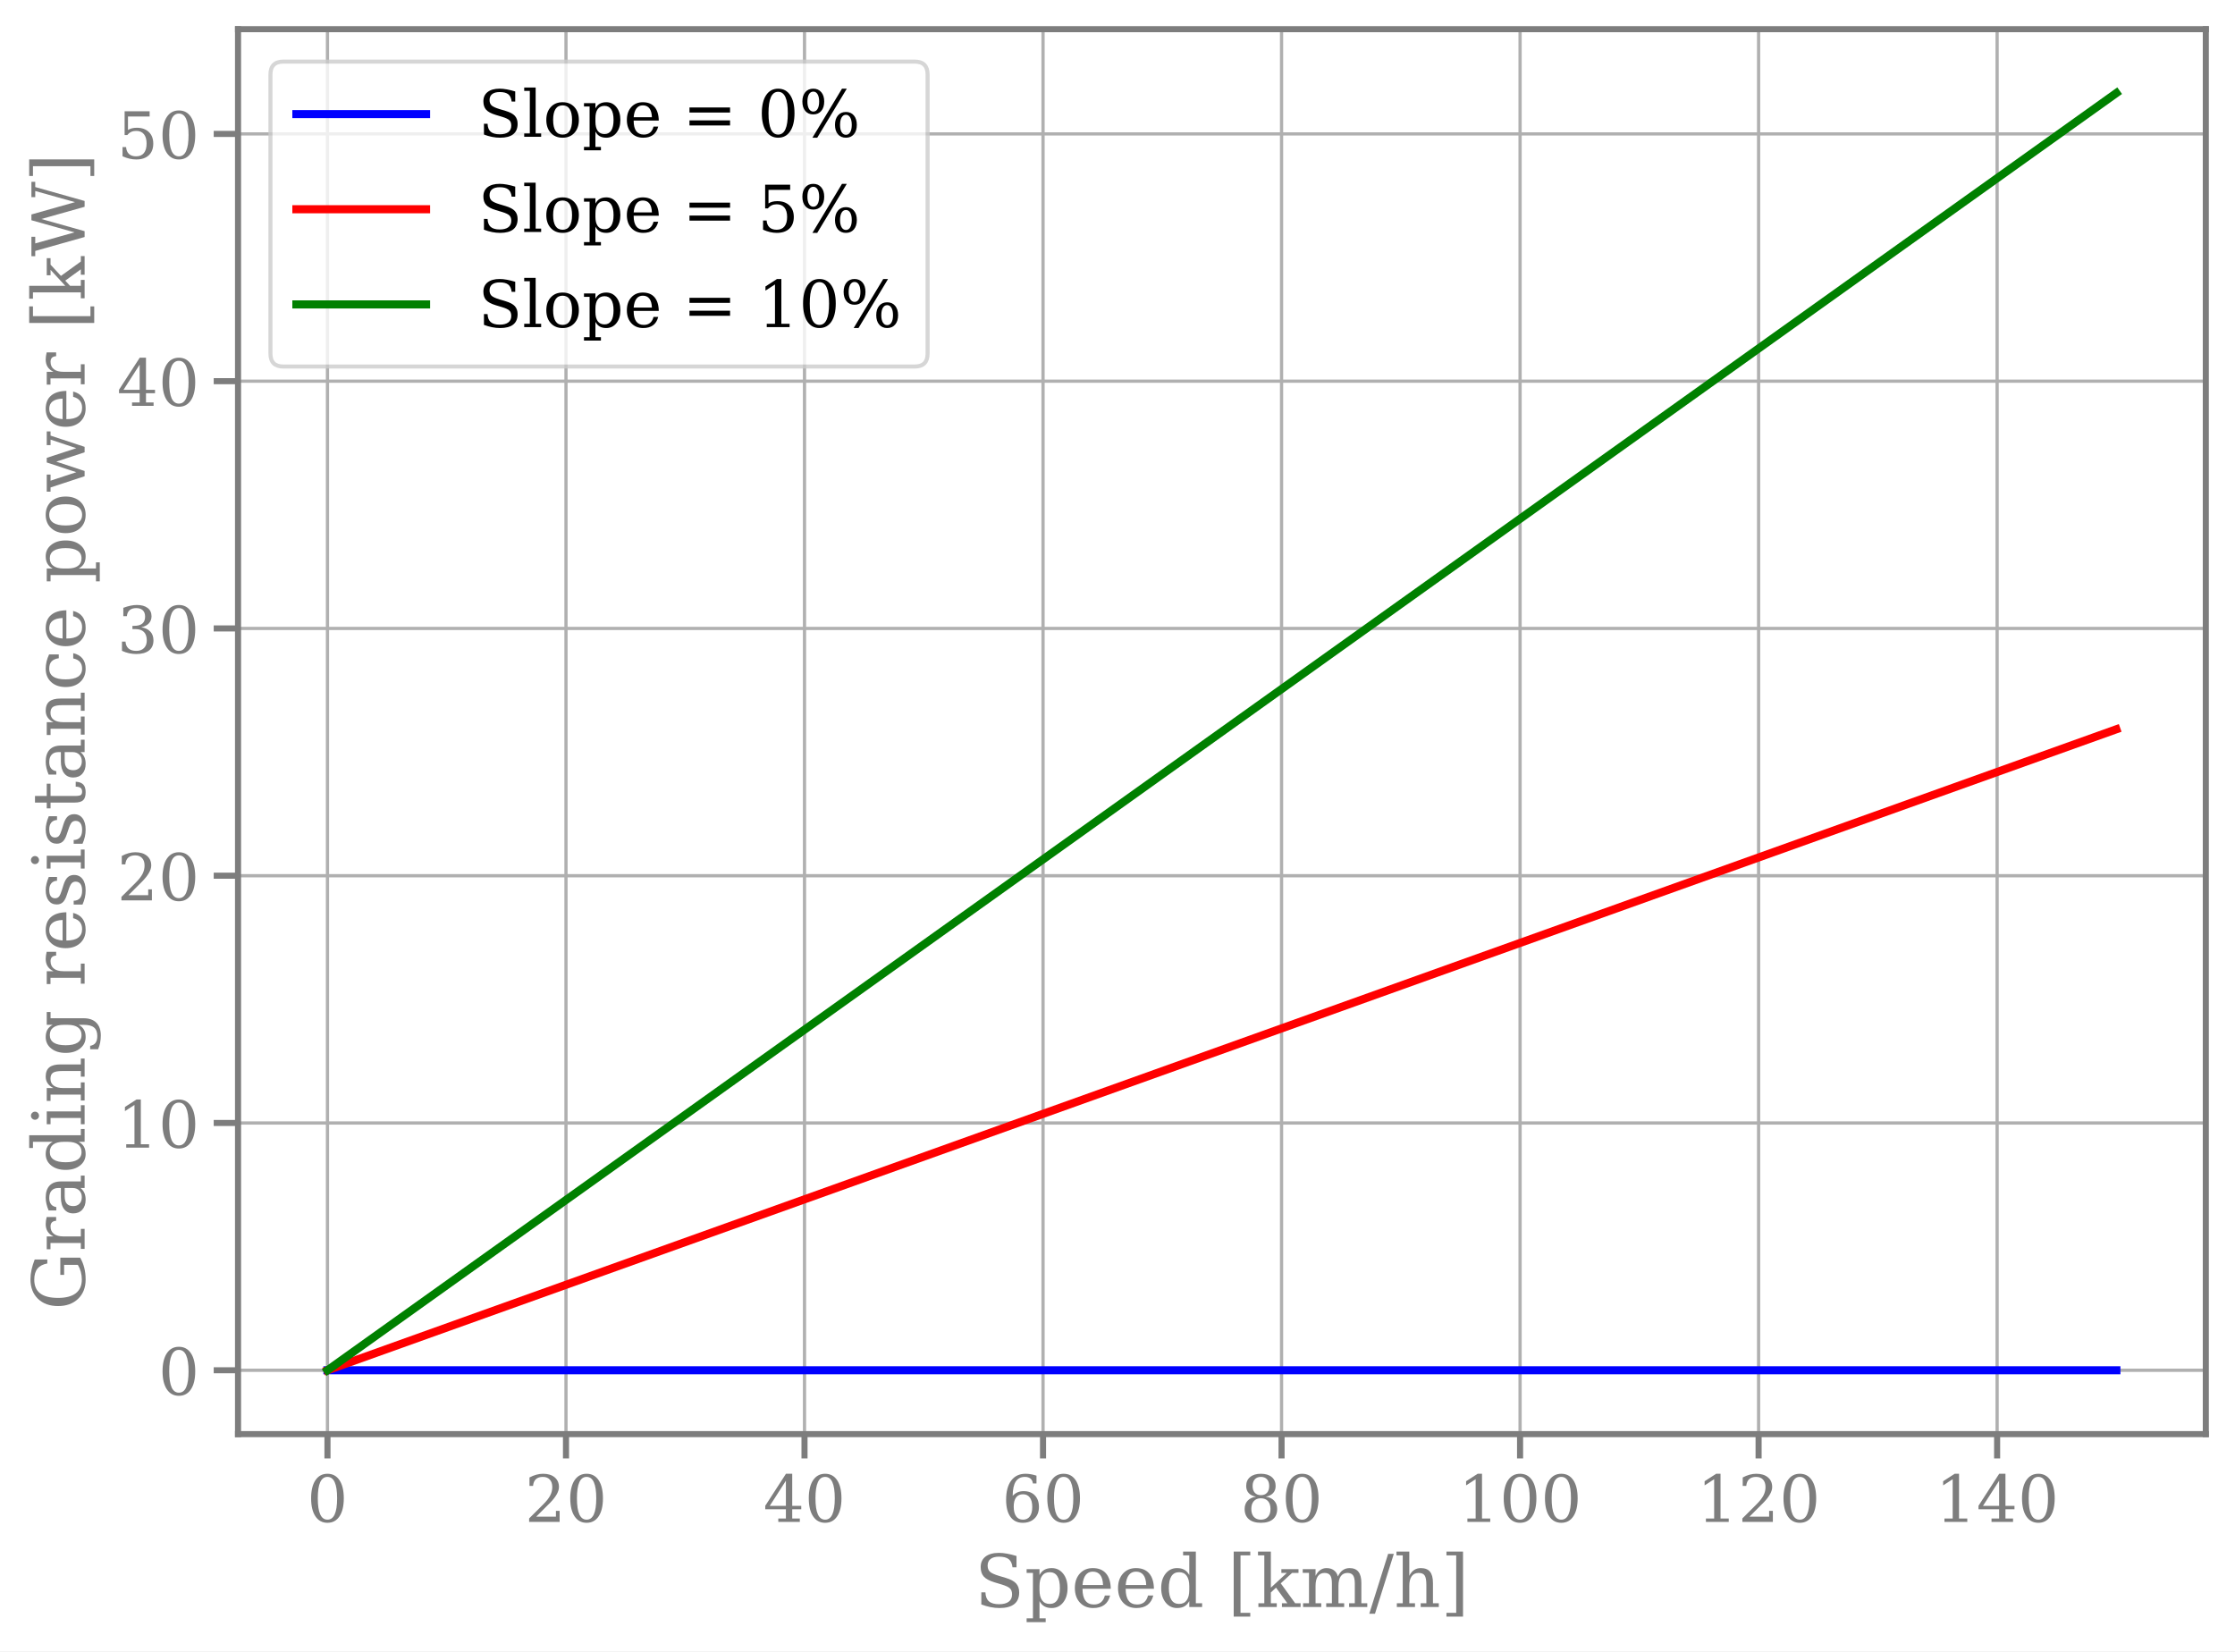
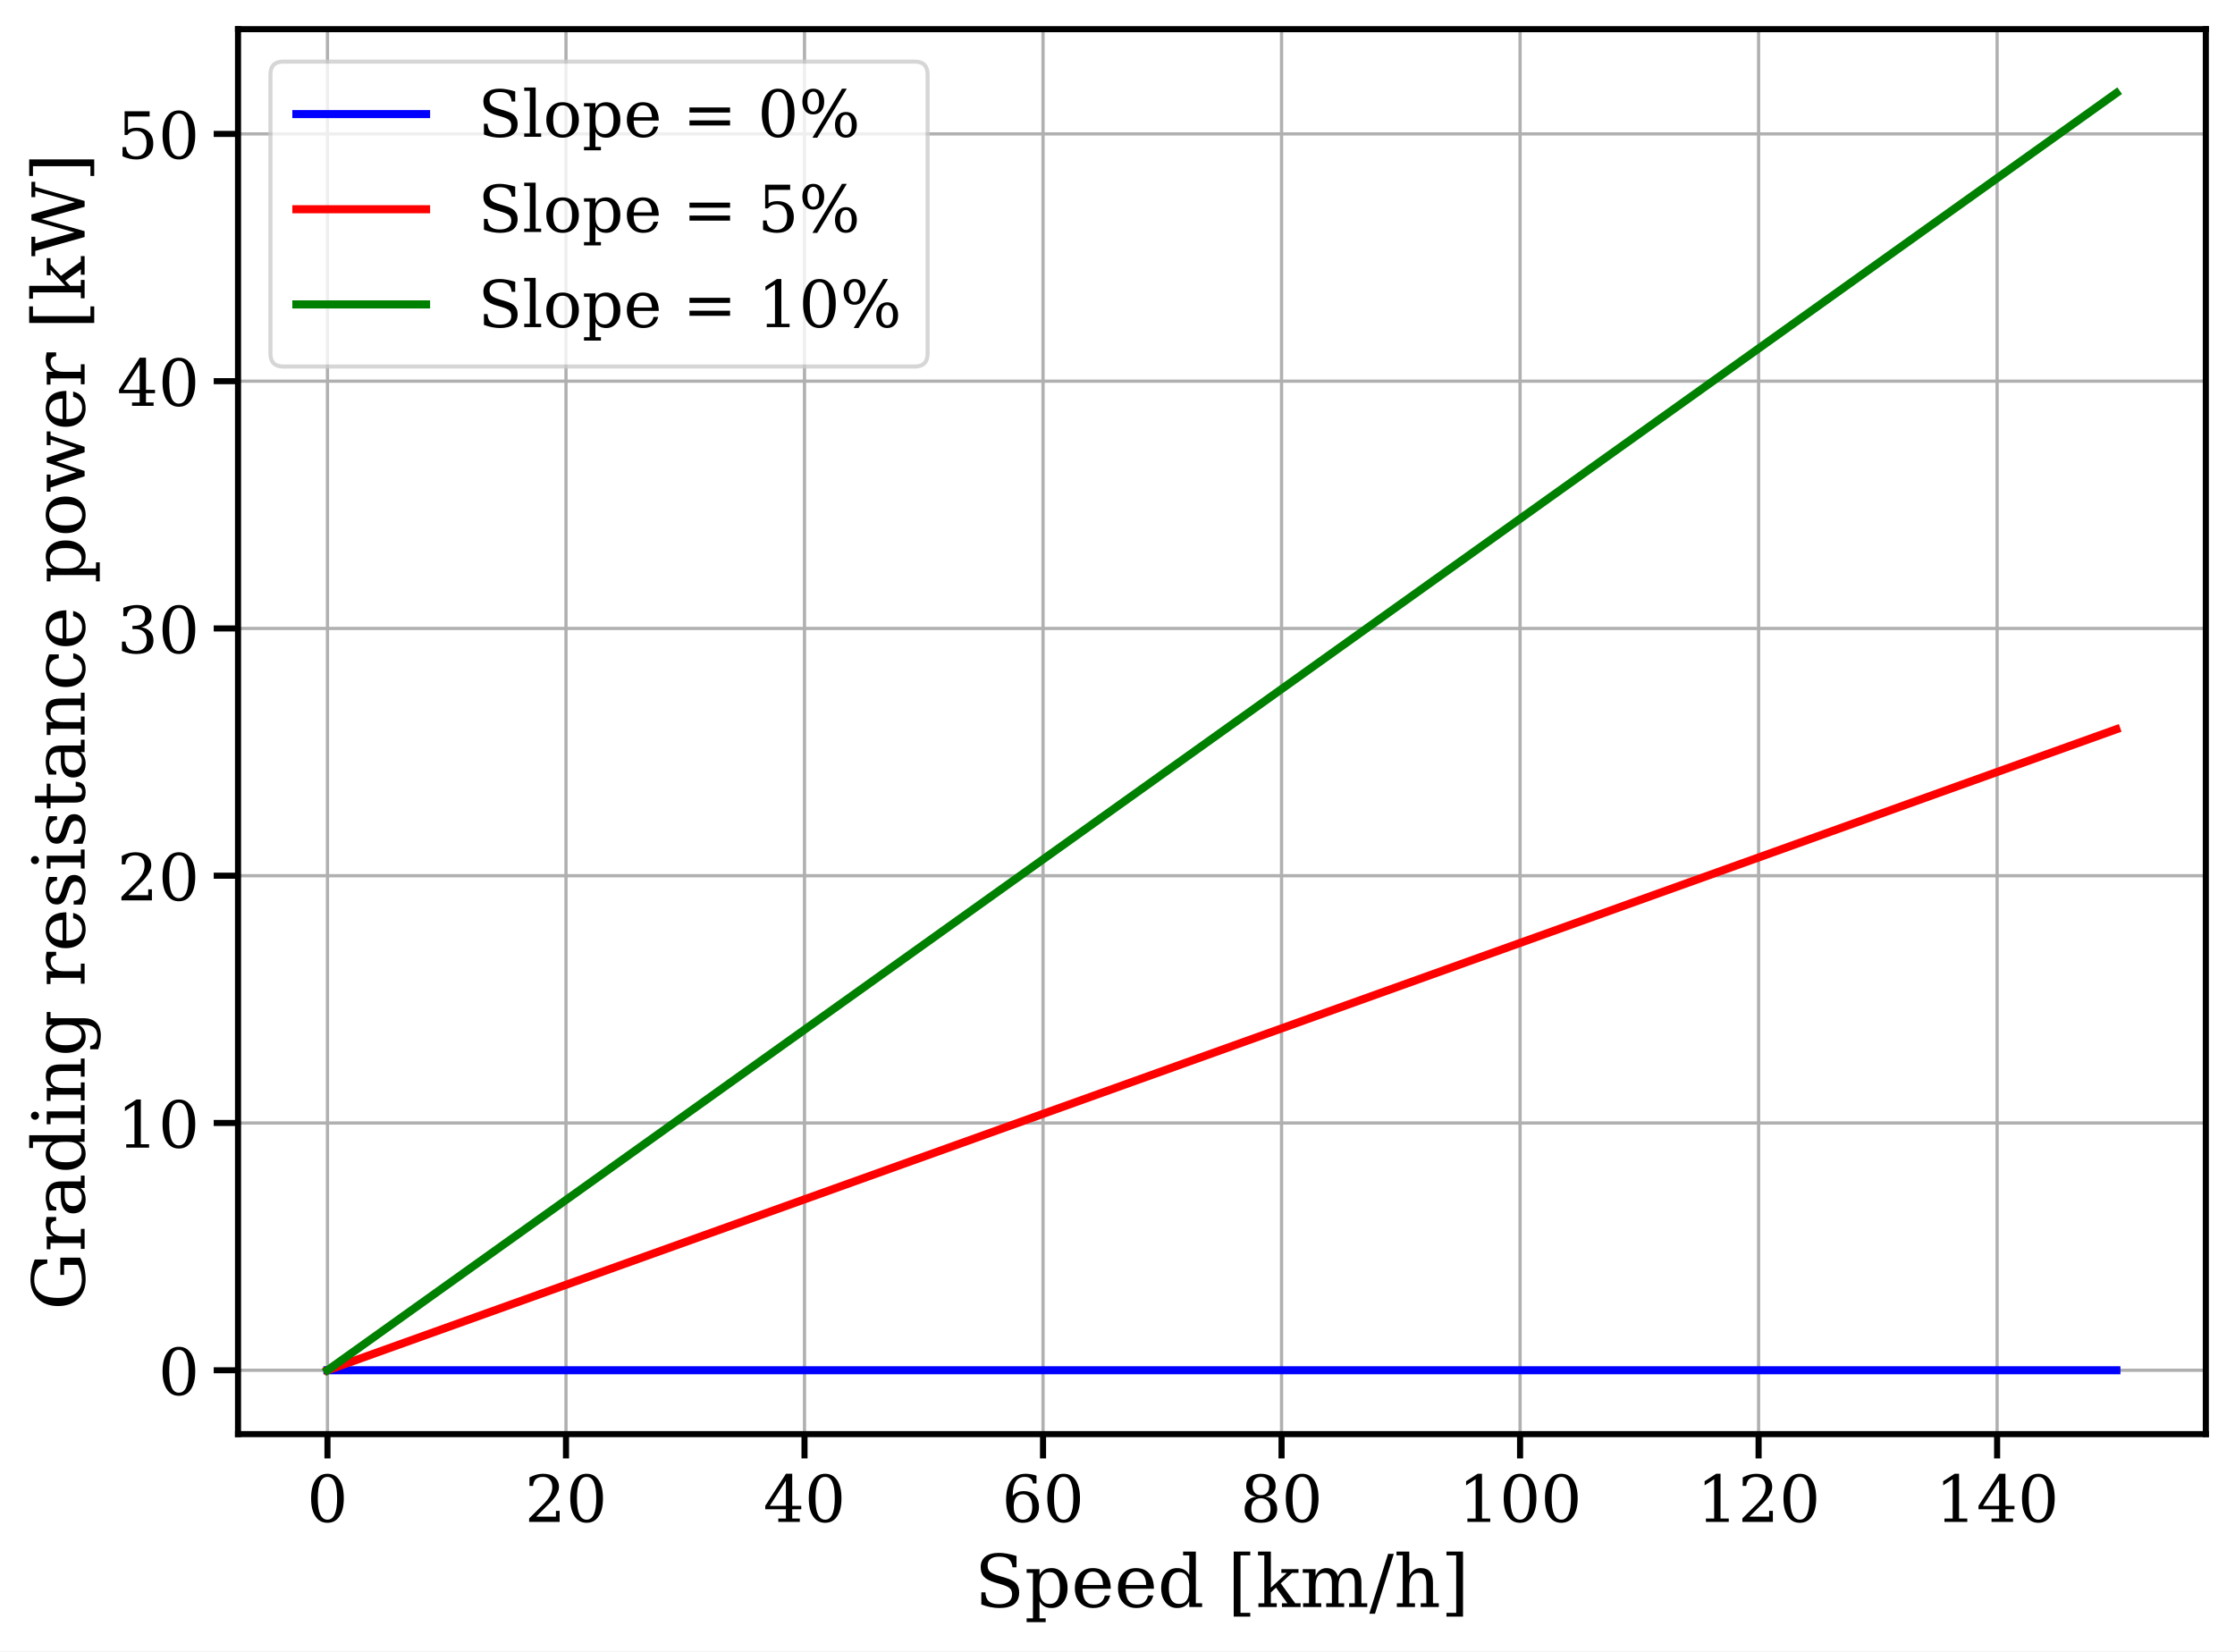
<svg xmlns="http://www.w3.org/2000/svg" xmlns:xlink="http://www.w3.org/1999/xlink" width="551.52pt" height="407.52pt" viewBox="0 0 551.52 407.52" version="1.1">
  <defs>
    <style type="text/css">*{stroke-linejoin: round; stroke-linecap: butt}</style>
  </defs>
  <g id="figure_1">
    <g id="patch_1">
      <path d="M 0 407.52  L 551.52 407.52  L 551.52 0  L 0 0  z " style="fill: #ffffff" />
    </g>
    <g id="axes_1">
      <g id="patch_2">
        <path d="M 58.737 353.914  L 544.32 353.914  L 544.32 7.2  L 58.737 7.2  z " style="fill: #ffffff" />
      </g>
      <g id="matplotlib.axis_1">
        <g id="xtick_1">
          <g id="line2d_1">
-             <path d="M 80.809 353.914  L 80.809 7.2  " clip-path="url(#p6a351b3f3b)" style="fill: none; stroke: #b0b0b0; stroke-width: 0.8; stroke-linecap: square" />
+             <path d="M 80.809 353.914  L 80.809 7.2  " clip-path="url(#p96ee8c1bce)" style="fill: none; stroke: #b0b0b0; stroke-width: 0.8; stroke-linecap: square" />
          </g>
          <g id="line2d_2">
            <defs>
-               <path id="ma892db494c" d="M 0 0  L 0 6  " style="stroke: #7d7d7d; stroke-width: 1.5" />
+               <path id="m300f8cc6ce" d="M 0 0  L 0 6  " style="stroke: #000000; stroke-width: 1.5" />
            </defs>
            <g>
-               <use xlink:href="#ma892db494c" x="80.809" y="353.914" style="fill: #7d7d7d; stroke: #7d7d7d; stroke-width: 1.5" />
+               <use xlink:href="#m300f8cc6ce" x="80.809" y="353.914" style="stroke: #000000; stroke-width: 1.5" />
            </g>
          </g>
          <g id="text_1">
-             <g style="fill: #7d7d7d" transform="translate(75.71854 375.5719)scale(0.16 -0.16)">
+             <g transform="translate(75.71854 375.5719)scale(0.16 -0.16)">
              <defs>
                <path id="DejaVuSerif-30" d="M 2034 219  Q 2513 219 2750 744  Q 2988 1269 2988 2328  Q 2988 3391 2750 3916  Q 2513 4441 2034 4441  Q 1556 4441 1318 3916  Q 1081 3391 1081 2328  Q 1081 1269 1318 744  Q 1556 219 2034 219  z M 2034 -91  Q 1275 -91 848 546  Q 422 1184 422 2328  Q 422 3475 848 4112  Q 1275 4750 2034 4750  Q 2797 4750 3222 4112  Q 3647 3475 3647 2328  Q 3647 1184 3222 546  Q 2797 -91 2034 -91  z " transform="scale(0.015625)" />
              </defs>
              <use xlink:href="#DejaVuSerif-30" />
            </g>
          </g>
        </g>
        <g id="xtick_2">
          <g id="line2d_3">
-             <path d="M 139.667 353.914  L 139.667 7.2  " clip-path="url(#p6a351b3f3b)" style="fill: none; stroke: #b0b0b0; stroke-width: 0.8; stroke-linecap: square" />
+             <path d="M 139.667 353.914  L 139.667 7.2  " clip-path="url(#p96ee8c1bce)" style="fill: none; stroke: #b0b0b0; stroke-width: 0.8; stroke-linecap: square" />
          </g>
          <g id="line2d_4">
            <g>
-               <use xlink:href="#ma892db494c" x="139.667" y="353.914" style="fill: #7d7d7d; stroke: #7d7d7d; stroke-width: 1.5" />
+               <use xlink:href="#m300f8cc6ce" x="139.667" y="353.914" style="stroke: #000000; stroke-width: 1.5" />
            </g>
          </g>
          <g id="text_2">
-             <g style="fill: #7d7d7d" transform="translate(129.4871 375.5719)scale(0.16 -0.16)">
+             <g transform="translate(129.4871 375.5719)scale(0.16 -0.16)">
              <defs>
                <path id="DejaVuSerif-32" d="M 819 3553  L 469 3553  L 469 4384  Q 803 4563 1142 4656  Q 1481 4750 1806 4750  Q 2534 4750 2956 4397  Q 3378 4044 3378 3438  Q 3378 2753 2422 1800  Q 2347 1728 2309 1691  L 1131 513  L 3078 513  L 3078 1088  L 3444 1088  L 3444 0  L 434 0  L 434 341  L 1850 1753  Q 2319 2222 2519 2614  Q 2719 3006 2719 3438  Q 2719 3909 2473 4175  Q 2228 4441 1797 4441  Q 1350 4441 1106 4219  Q 863 3997 819 3553  z " transform="scale(0.015625)" />
              </defs>
              <use xlink:href="#DejaVuSerif-32" />
              <use xlink:href="#DejaVuSerif-30" x="63.623" />
            </g>
          </g>
        </g>
        <g id="xtick_3">
          <g id="line2d_5">
-             <path d="M 198.526 353.914  L 198.526 7.2  " clip-path="url(#p6a351b3f3b)" style="fill: none; stroke: #b0b0b0; stroke-width: 0.8; stroke-linecap: square" />
+             <path d="M 198.526 353.914  L 198.526 7.2  " clip-path="url(#p96ee8c1bce)" style="fill: none; stroke: #b0b0b0; stroke-width: 0.8; stroke-linecap: square" />
          </g>
          <g id="line2d_6">
            <g>
-               <use xlink:href="#ma892db494c" x="198.526" y="353.914" style="fill: #7d7d7d; stroke: #7d7d7d; stroke-width: 1.5" />
+               <use xlink:href="#m300f8cc6ce" x="198.526" y="353.914" style="stroke: #000000; stroke-width: 1.5" />
            </g>
          </g>
          <g id="text_3">
-             <g style="fill: #7d7d7d" transform="translate(188.3457 375.5719)scale(0.16 -0.16)">
+             <g transform="translate(188.3457 375.5719)scale(0.16 -0.16)">
              <defs>
                <path id="DejaVuSerif-34" d="M 2234 1581  L 2234 4063  L 641 1581  L 2234 1581  z M 3609 0  L 1484 0  L 1484 331  L 2234 331  L 2234 1247  L 197 1247  L 197 1588  L 2241 4750  L 2859 4750  L 2859 1581  L 3750 1581  L 3750 1247  L 2859 1247  L 2859 331  L 3609 331  L 3609 0  z " transform="scale(0.015625)" />
              </defs>
              <use xlink:href="#DejaVuSerif-34" />
              <use xlink:href="#DejaVuSerif-30" x="63.623" />
            </g>
          </g>
        </g>
        <g id="xtick_4">
          <g id="line2d_7">
-             <path d="M 257.384 353.914  L 257.384 7.2  " clip-path="url(#p6a351b3f3b)" style="fill: none; stroke: #b0b0b0; stroke-width: 0.8; stroke-linecap: square" />
+             <path d="M 257.384 353.914  L 257.384 7.2  " clip-path="url(#p96ee8c1bce)" style="fill: none; stroke: #b0b0b0; stroke-width: 0.8; stroke-linecap: square" />
          </g>
          <g id="line2d_8">
            <g>
-               <use xlink:href="#ma892db494c" x="257.384" y="353.914" style="fill: #7d7d7d; stroke: #7d7d7d; stroke-width: 1.5" />
+               <use xlink:href="#m300f8cc6ce" x="257.384" y="353.914" style="stroke: #000000; stroke-width: 1.5" />
            </g>
          </g>
          <g id="text_4">
-             <g style="fill: #7d7d7d" transform="translate(247.2043 375.5719)scale(0.16 -0.16)">
+             <g transform="translate(247.2043 375.5719)scale(0.16 -0.16)">
              <defs>
                <path id="DejaVuSerif-36" d="M 2094 219  Q 2534 219 2771 542  Q 3009 866 3009 1472  Q 3009 2078 2771 2401  Q 2534 2725 2094 2725  Q 1647 2725 1412 2412  Q 1178 2100 1178 1509  Q 1178 888 1415 553  Q 1653 219 2094 219  z M 1075 2569  Q 1288 2803 1556 2918  Q 1825 3034 2163 3034  Q 2859 3034 3264 2615  Q 3669 2197 3669 1472  Q 3669 763 3233 336  Q 2797 -91 2069 -91  Q 1278 -91 853 498  Q 428 1088 428 2181  Q 428 3406 931 4078  Q 1434 4750 2350 4750  Q 2597 4750 2869 4703  Q 3141 4656 3425 4563  L 3425 3794  L 3072 3794  Q 3034 4109 2831 4275  Q 2628 4441 2284 4441  Q 1678 4441 1381 3981  Q 1084 3522 1075 2569  z " transform="scale(0.015625)" />
              </defs>
              <use xlink:href="#DejaVuSerif-36" />
              <use xlink:href="#DejaVuSerif-30" x="63.623" />
            </g>
          </g>
        </g>
        <g id="xtick_5">
          <g id="line2d_9">
-             <path d="M 316.243 353.914  L 316.243 7.2  " clip-path="url(#p6a351b3f3b)" style="fill: none; stroke: #b0b0b0; stroke-width: 0.8; stroke-linecap: square" />
+             <path d="M 316.243 353.914  L 316.243 7.2  " clip-path="url(#p96ee8c1bce)" style="fill: none; stroke: #b0b0b0; stroke-width: 0.8; stroke-linecap: square" />
          </g>
          <g id="line2d_10">
            <g>
-               <use xlink:href="#ma892db494c" x="316.243" y="353.914" style="fill: #7d7d7d; stroke: #7d7d7d; stroke-width: 1.5" />
+               <use xlink:href="#m300f8cc6ce" x="316.243" y="353.914" style="stroke: #000000; stroke-width: 1.5" />
            </g>
          </g>
          <g id="text_5">
-             <g style="fill: #7d7d7d" transform="translate(306.0629 375.5719)scale(0.16 -0.16)">
+             <g transform="translate(306.0629 375.5719)scale(0.16 -0.16)">
              <defs>
                <path id="DejaVuSerif-38" d="M 2981 1275  Q 2981 1775 2732 2051  Q 2484 2328 2034 2328  Q 1584 2328 1336 2051  Q 1088 1775 1088 1275  Q 1088 772 1336 495  Q 1584 219 2034 219  Q 2484 219 2732 495  Q 2981 772 2981 1275  z M 2853 3541  Q 2853 3966 2637 4203  Q 2422 4441 2034 4441  Q 1650 4441 1433 4203  Q 1216 3966 1216 3541  Q 1216 3113 1433 2875  Q 1650 2638 2034 2638  Q 2422 2638 2637 2875  Q 2853 3113 2853 3541  z M 2516 2484  Q 3047 2413 3344 2092  Q 3641 1772 3641 1275  Q 3641 619 3225 264  Q 2809 -91 2034 -91  Q 1263 -91 845 264  Q 428 619 428 1275  Q 428 1772 725 2092  Q 1022 2413 1556 2484  Q 1084 2569 832 2842  Q 581 3116 581 3541  Q 581 4103 968 4426  Q 1356 4750 2034 4750  Q 2713 4750 3100 4426  Q 3488 4103 3488 3541  Q 3488 3116 3236 2842  Q 2984 2569 2516 2484  z " transform="scale(0.015625)" />
              </defs>
              <use xlink:href="#DejaVuSerif-38" />
              <use xlink:href="#DejaVuSerif-30" x="63.623" />
            </g>
          </g>
        </g>
        <g id="xtick_6">
          <g id="line2d_11">
-             <path d="M 375.102 353.914  L 375.102 7.2  " clip-path="url(#p6a351b3f3b)" style="fill: none; stroke: #b0b0b0; stroke-width: 0.8; stroke-linecap: square" />
+             <path d="M 375.102 353.914  L 375.102 7.2  " clip-path="url(#p96ee8c1bce)" style="fill: none; stroke: #b0b0b0; stroke-width: 0.8; stroke-linecap: square" />
          </g>
          <g id="line2d_12">
            <g>
-               <use xlink:href="#ma892db494c" x="375.102" y="353.914" style="fill: #7d7d7d; stroke: #7d7d7d; stroke-width: 1.5" />
+               <use xlink:href="#m300f8cc6ce" x="375.102" y="353.914" style="stroke: #000000; stroke-width: 1.5" />
            </g>
          </g>
          <g id="text_6">
-             <g style="fill: #7d7d7d" transform="translate(359.8315 375.5719)scale(0.16 -0.16)">
+             <g transform="translate(359.8315 375.5719)scale(0.16 -0.16)">
              <defs>
                <path id="DejaVuSerif-31" d="M 909 0  L 909 331  L 1722 331  L 1722 4213  L 781 3603  L 781 4013  L 1919 4750  L 2350 4750  L 2350 331  L 3163 331  L 3163 0  L 909 0  z " transform="scale(0.015625)" />
              </defs>
              <use xlink:href="#DejaVuSerif-31" />
              <use xlink:href="#DejaVuSerif-30" x="63.623" />
              <use xlink:href="#DejaVuSerif-30" x="127.246" />
            </g>
          </g>
        </g>
        <g id="xtick_7">
          <g id="line2d_13">
-             <path d="M 433.96 353.914  L 433.96 7.2  " clip-path="url(#p6a351b3f3b)" style="fill: none; stroke: #b0b0b0; stroke-width: 0.8; stroke-linecap: square" />
+             <path d="M 433.96 353.914  L 433.96 7.2  " clip-path="url(#p96ee8c1bce)" style="fill: none; stroke: #b0b0b0; stroke-width: 0.8; stroke-linecap: square" />
          </g>
          <g id="line2d_14">
            <g>
-               <use xlink:href="#ma892db494c" x="433.96" y="353.914" style="fill: #7d7d7d; stroke: #7d7d7d; stroke-width: 1.5" />
+               <use xlink:href="#m300f8cc6ce" x="433.96" y="353.914" style="stroke: #000000; stroke-width: 1.5" />
            </g>
          </g>
          <g id="text_7">
-             <g style="fill: #7d7d7d" transform="translate(418.6901 375.5719)scale(0.16 -0.16)">
+             <g transform="translate(418.6901 375.5719)scale(0.16 -0.16)">
              <use xlink:href="#DejaVuSerif-31" />
              <use xlink:href="#DejaVuSerif-32" x="63.623" />
              <use xlink:href="#DejaVuSerif-30" x="127.246" />
            </g>
          </g>
        </g>
        <g id="xtick_8">
          <g id="line2d_15">
-             <path d="M 492.819 353.914  L 492.819 7.2  " clip-path="url(#p6a351b3f3b)" style="fill: none; stroke: #b0b0b0; stroke-width: 0.8; stroke-linecap: square" />
+             <path d="M 492.819 353.914  L 492.819 7.2  " clip-path="url(#p96ee8c1bce)" style="fill: none; stroke: #b0b0b0; stroke-width: 0.8; stroke-linecap: square" />
          </g>
          <g id="line2d_16">
            <g>
-               <use xlink:href="#ma892db494c" x="492.819" y="353.914" style="fill: #7d7d7d; stroke: #7d7d7d; stroke-width: 1.5" />
+               <use xlink:href="#m300f8cc6ce" x="492.819" y="353.914" style="stroke: #000000; stroke-width: 1.5" />
            </g>
          </g>
          <g id="text_8">
-             <g style="fill: #7d7d7d" transform="translate(477.5487 375.5719)scale(0.16 -0.16)">
+             <g transform="translate(477.5487 375.5719)scale(0.16 -0.16)">
              <use xlink:href="#DejaVuSerif-31" />
              <use xlink:href="#DejaVuSerif-34" x="63.623" />
              <use xlink:href="#DejaVuSerif-30" x="127.246" />
            </g>
          </g>
        </g>
        <g id="text_9">
-           <g style="fill: #7d7d7d" transform="translate(240.4872 396.5766)scale(0.18 -0.18)">
+           <g transform="translate(240.4872 396.5766)scale(0.18 -0.18)">
            <defs>
              <path id="DejaVuSerif-53" d="M 594 225  L 594 1288  L 953 1284  Q 969 753 1261 498  Q 1553 244 2150 244  Q 2706 244 2998 464  Q 3291 684 3291 1106  Q 3291 1444 3114 1625  Q 2938 1806 2369 1978  L 1753 2163  Q 1084 2366 811 2669  Q 538 2972 538 3500  Q 538 4094 959 4422  Q 1381 4750 2144 4750  Q 2469 4750 2856 4679  Q 3244 4609 3681 4475  L 3681 3481  L 3328 3481  Q 3275 3975 2998 4195  Q 2722 4416 2156 4416  Q 1663 4416 1405 4214  Q 1147 4013 1147 3628  Q 1147 3294 1340 3103  Q 1534 2913 2163 2725  L 2741 2553  Q 3375 2363 3645 2067  Q 3916 1772 3916 1275  Q 3916 597 3481 253  Q 3047 -91 2188 -91  Q 1803 -91 1404 -12  Q 1006 66 594 225  z " transform="scale(0.015625)" />
              <path id="DejaVuSerif-70" d="M 1313 1825  L 1313 1497  Q 1313 897 1542 583  Q 1772 269 2209 269  Q 2650 269 2876 622  Q 3103 975 3103 1663  Q 3103 2353 2876 2703  Q 2650 3053 2209 3053  Q 1772 3053 1542 2737  Q 1313 2422 1313 1825  z M 738 2988  L 184 2988  L 184 3322  L 1313 3322  L 1313 2803  Q 1481 3116 1742 3264  Q 2003 3413 2388 3413  Q 3000 3413 3387 2928  Q 3775 2444 3775 1663  Q 3775 881 3387 395  Q 3000 -91 2388 -91  Q 2003 -91 1742 57  Q 1481 206 1313 519  L 1313 -997  L 1856 -997  L 1856 -1331  L 184 -1331  L 184 -997  L 738 -997  L 738 2988  z " transform="scale(0.015625)" />
              <path id="DejaVuSerif-65" d="M 3469 1600  L 991 1600  L 991 1575  Q 991 903 1244 561  Q 1497 219 1991 219  Q 2369 219 2611 417  Q 2853 616 2950 1006  L 3413 1006  Q 3275 459 2904 184  Q 2534 -91 1931 -91  Q 1203 -91 761 389  Q 319 869 319 1663  Q 319 2450 753 2931  Q 1188 3413 1894 3413  Q 2647 3413 3050 2948  Q 3453 2484 3469 1600  z M 2791 1931  Q 2772 2513 2545 2808  Q 2319 3103 1894 3103  Q 1497 3103 1269 2806  Q 1041 2509 991 1931  L 2791 1931  z " transform="scale(0.015625)" />
              <path id="DejaVuSerif-64" d="M 3359 331  L 3909 331  L 3909 0  L 2784 0  L 2784 519  Q 2616 206 2355 57  Q 2094 -91 1709 -91  Q 1097 -91 708 395  Q 319 881 319 1663  Q 319 2444 706 2928  Q 1094 3413 1709 3413  Q 2094 3413 2355 3264  Q 2616 3116 2784 2803  L 2784 4531  L 2241 4531  L 2241 4863  L 3359 4863  L 3359 331  z M 2784 1497  L 2784 1825  Q 2784 2422 2554 2737  Q 2325 3053 1888 3053  Q 1444 3053 1217 2703  Q 991 2353 991 1663  Q 991 975 1217 622  Q 1444 269 1888 269  Q 2325 269 2554 583  Q 2784 897 2784 1497  z " transform="scale(0.015625)" />
              <path id="DejaVuSerif-20" transform="scale(0.015625)" />
              <path id="DejaVuSerif-5b" d="M 550 4863  L 2003 4863  L 2003 4531  L 1147 4531  L 1147 -513  L 2003 -513  L 2003 -844  L 550 -844  L 550 4863  z " transform="scale(0.015625)" />
              <path id="DejaVuSerif-6b" d="M 1831 0  L 219 0  L 219 331  L 738 331  L 738 4531  L 184 4531  L 184 4863  L 1313 4863  L 1313 1697  L 2713 2988  L 2234 2988  L 2234 3322  L 3738 3322  L 3738 2988  L 3169 2988  L 2181 2075  L 3444 331  L 3922 331  L 3922 0  L 2284 0  L 2284 331  L 2759 331  L 1766 1697  L 1313 1275  L 1313 331  L 1831 331  L 1831 0  z " transform="scale(0.015625)" />
              <path id="DejaVuSerif-6d" d="M 3316 2675  Q 3481 3041 3739 3227  Q 3997 3413 4341 3413  Q 4863 3413 5119 3089  Q 5375 2766 5375 2113  L 5375 331  L 5894 331  L 5894 0  L 4300 0  L 4300 331  L 4800 331  L 4800 2047  Q 4800 2556 4650 2772  Q 4500 2988 4153 2988  Q 3769 2988 3567 2697  Q 3366 2406 3366 1850  L 3366 331  L 3866 331  L 3866 0  L 2291 0  L 2291 331  L 2791 331  L 2791 2069  Q 2791 2566 2641 2777  Q 2491 2988 2144 2988  Q 1759 2988 1557 2697  Q 1356 2406 1356 1850  L 1356 331  L 1856 331  L 1856 0  L 263 0  L 263 331  L 781 331  L 781 2994  L 231 2994  L 231 3322  L 1356 3322  L 1356 2731  Q 1516 3063 1762 3238  Q 2009 3413 2322 3413  Q 2709 3413 2968 3220  Q 3228 3028 3316 2675  z " transform="scale(0.015625)" />
              <path id="DejaVuSerif-2f" d="M 1656 4666  L 2156 4666  L 500 -594  L 0 -594  L 1656 4666  z " transform="scale(0.015625)" />
              <path id="DejaVuSerif-68" d="M 263 0  L 263 331  L 781 331  L 781 4531  L 231 4531  L 231 4863  L 1356 4863  L 1356 2731  Q 1516 3069 1770 3241  Q 2025 3413 2363 3413  Q 2913 3413 3172 3097  Q 3431 2781 3431 2113  L 3431 331  L 3944 331  L 3944 0  L 2356 0  L 2356 331  L 2853 331  L 2853 1931  Q 2853 2541 2704 2764  Q 2556 2988 2175 2988  Q 1775 2988 1565 2697  Q 1356 2406 1356 1850  L 1356 331  L 1856 331  L 1856 0  L 263 0  z " transform="scale(0.015625)" />
              <path id="DejaVuSerif-5d" d="M 1947 4863  L 1947 -844  L 494 -844  L 494 -513  L 1350 -513  L 1350 4531  L 494 4531  L 494 4863  L 1947 4863  z " transform="scale(0.015625)" />
            </defs>
            <use xlink:href="#DejaVuSerif-53" />
            <use xlink:href="#DejaVuSerif-70" x="68.506" />
            <use xlink:href="#DejaVuSerif-65" x="132.52" />
            <use xlink:href="#DejaVuSerif-65" x="191.699" />
            <use xlink:href="#DejaVuSerif-64" x="250.879" />
            <use xlink:href="#DejaVuSerif-20" x="314.893" />
            <use xlink:href="#DejaVuSerif-5b" x="346.68" />
            <use xlink:href="#DejaVuSerif-6b" x="385.693" />
            <use xlink:href="#DejaVuSerif-6d" x="446.289" />
            <use xlink:href="#DejaVuSerif-2f" x="541.113" />
            <use xlink:href="#DejaVuSerif-68" x="574.805" />
            <use xlink:href="#DejaVuSerif-5d" x="639.209" />
          </g>
        </g>
      </g>
      <g id="matplotlib.axis_2">
        <g id="ytick_1">
          <g id="line2d_17">
-             <path d="M 58.737 338.155  L 544.32 338.155  " clip-path="url(#p6a351b3f3b)" style="fill: none; stroke: #b0b0b0; stroke-width: 0.8; stroke-linecap: square" />
+             <path d="M 58.737 338.155  L 544.32 338.155  " clip-path="url(#p96ee8c1bce)" style="fill: none; stroke: #b0b0b0; stroke-width: 0.8; stroke-linecap: square" />
          </g>
          <g id="line2d_18">
            <defs>
-               <path id="mc0232cf31b" d="M 0 0  L -6 0  " style="stroke: #7d7d7d; stroke-width: 1.5" />
+               <path id="me3ea53f5b2" d="M 0 0  L -6 0  " style="stroke: #000000; stroke-width: 1.5" />
            </defs>
            <g>
-               <use xlink:href="#mc0232cf31b" x="58.737" y="338.155" style="fill: #7d7d7d; stroke: #7d7d7d; stroke-width: 1.5" />
+               <use xlink:href="#me3ea53f5b2" x="58.737" y="338.155" style="stroke: #000000; stroke-width: 1.5" />
            </g>
          </g>
          <g id="text_10">
-             <g style="fill: #7d7d7d" transform="translate(39.05656 344.2334)scale(0.16 -0.16)">
+             <g transform="translate(39.05656 344.2334)scale(0.16 -0.16)">
              <use xlink:href="#DejaVuSerif-30" />
            </g>
          </g>
        </g>
        <g id="ytick_2">
          <g id="line2d_19">
-             <path d="M 58.737 277.134  L 544.32 277.134  " clip-path="url(#p6a351b3f3b)" style="fill: none; stroke: #b0b0b0; stroke-width: 0.8; stroke-linecap: square" />
+             <path d="M 58.737 277.134  L 544.32 277.134  " clip-path="url(#p96ee8c1bce)" style="fill: none; stroke: #b0b0b0; stroke-width: 0.8; stroke-linecap: square" />
          </g>
          <g id="line2d_20">
            <g>
-               <use xlink:href="#mc0232cf31b" x="58.737" y="277.134" style="fill: #7d7d7d; stroke: #7d7d7d; stroke-width: 1.5" />
+               <use xlink:href="#me3ea53f5b2" x="58.737" y="277.134" style="stroke: #000000; stroke-width: 1.5" />
            </g>
          </g>
          <g id="text_11">
-             <g style="fill: #7d7d7d" transform="translate(28.87656 283.2125)scale(0.16 -0.16)">
+             <g transform="translate(28.87656 283.2125)scale(0.16 -0.16)">
              <use xlink:href="#DejaVuSerif-31" />
              <use xlink:href="#DejaVuSerif-30" x="63.623" />
            </g>
          </g>
        </g>
        <g id="ytick_3">
          <g id="line2d_21">
-             <path d="M 58.737 216.113  L 544.32 216.113  " clip-path="url(#p6a351b3f3b)" style="fill: none; stroke: #b0b0b0; stroke-width: 0.8; stroke-linecap: square" />
+             <path d="M 58.737 216.113  L 544.32 216.113  " clip-path="url(#p96ee8c1bce)" style="fill: none; stroke: #b0b0b0; stroke-width: 0.8; stroke-linecap: square" />
          </g>
          <g id="line2d_22">
            <g>
-               <use xlink:href="#mc0232cf31b" x="58.737" y="216.113" style="fill: #7d7d7d; stroke: #7d7d7d; stroke-width: 1.5" />
+               <use xlink:href="#me3ea53f5b2" x="58.737" y="216.113" style="stroke: #000000; stroke-width: 1.5" />
            </g>
          </g>
          <g id="text_12">
-             <g style="fill: #7d7d7d" transform="translate(28.87656 222.1917)scale(0.16 -0.16)">
+             <g transform="translate(28.87656 222.1917)scale(0.16 -0.16)">
              <use xlink:href="#DejaVuSerif-32" />
              <use xlink:href="#DejaVuSerif-30" x="63.623" />
            </g>
          </g>
        </g>
        <g id="ytick_4">
          <g id="line2d_23">
-             <path d="M 58.737 155.092  L 544.32 155.092  " clip-path="url(#p6a351b3f3b)" style="fill: none; stroke: #b0b0b0; stroke-width: 0.8; stroke-linecap: square" />
+             <path d="M 58.737 155.092  L 544.32 155.092  " clip-path="url(#p96ee8c1bce)" style="fill: none; stroke: #b0b0b0; stroke-width: 0.8; stroke-linecap: square" />
          </g>
          <g id="line2d_24">
            <g>
-               <use xlink:href="#mc0232cf31b" x="58.737" y="155.092" style="fill: #7d7d7d; stroke: #7d7d7d; stroke-width: 1.5" />
+               <use xlink:href="#me3ea53f5b2" x="58.737" y="155.092" style="stroke: #000000; stroke-width: 1.5" />
            </g>
          </g>
          <g id="text_13">
-             <g style="fill: #7d7d7d" transform="translate(28.87656 161.1708)scale(0.16 -0.16)">
+             <g transform="translate(28.87656 161.1708)scale(0.16 -0.16)">
              <defs>
                <path id="DejaVuSerif-33" d="M 622 4469  Q 988 4606 1323 4678  Q 1659 4750 1953 4750  Q 2638 4750 3022 4454  Q 3406 4159 3406 3634  Q 3406 3213 3140 2930  Q 2875 2647 2388 2547  Q 2963 2466 3280 2130  Q 3597 1794 3597 1259  Q 3597 606 3158 257  Q 2719 -91 1894 -91  Q 1528 -91 1179 -12  Q 831 66 488 225  L 488 1131  L 838 1131  Q 869 681 1141 450  Q 1413 219 1906 219  Q 2384 219 2661 495  Q 2938 772 2938 1253  Q 2938 1803 2653 2086  Q 2369 2369 1819 2369  L 1522 2369  L 1522 2688  L 1678 2688  Q 2225 2688 2498 2914  Q 2772 3141 2772 3597  Q 2772 4006 2547 4223  Q 2322 4441 1900 4441  Q 1478 4441 1245 4241  Q 1013 4041 972 3647  L 622 3647  L 622 4469  z " transform="scale(0.015625)" />
              </defs>
              <use xlink:href="#DejaVuSerif-33" />
              <use xlink:href="#DejaVuSerif-30" x="63.623" />
            </g>
          </g>
        </g>
        <g id="ytick_5">
          <g id="line2d_25">
-             <path d="M 58.737 94.071  L 544.32 94.071  " clip-path="url(#p6a351b3f3b)" style="fill: none; stroke: #b0b0b0; stroke-width: 0.8; stroke-linecap: square" />
+             <path d="M 58.737 94.071  L 544.32 94.071  " clip-path="url(#p96ee8c1bce)" style="fill: none; stroke: #b0b0b0; stroke-width: 0.8; stroke-linecap: square" />
          </g>
          <g id="line2d_26">
            <g>
-               <use xlink:href="#mc0232cf31b" x="58.737" y="94.071" style="fill: #7d7d7d; stroke: #7d7d7d; stroke-width: 1.5" />
+               <use xlink:href="#me3ea53f5b2" x="58.737" y="94.071" style="stroke: #000000; stroke-width: 1.5" />
            </g>
          </g>
          <g id="text_14">
-             <g style="fill: #7d7d7d" transform="translate(28.87656 100.1499)scale(0.16 -0.16)">
+             <g transform="translate(28.87656 100.1499)scale(0.16 -0.16)">
              <use xlink:href="#DejaVuSerif-34" />
              <use xlink:href="#DejaVuSerif-30" x="63.623" />
            </g>
          </g>
        </g>
        <g id="ytick_6">
          <g id="line2d_27">
-             <path d="M 58.737 33.05  L 544.32 33.05  " clip-path="url(#p6a351b3f3b)" style="fill: none; stroke: #b0b0b0; stroke-width: 0.8; stroke-linecap: square" />
+             <path d="M 58.737 33.05  L 544.32 33.05  " clip-path="url(#p96ee8c1bce)" style="fill: none; stroke: #b0b0b0; stroke-width: 0.8; stroke-linecap: square" />
          </g>
          <g id="line2d_28">
            <g>
-               <use xlink:href="#mc0232cf31b" x="58.737" y="33.05" style="fill: #7d7d7d; stroke: #7d7d7d; stroke-width: 1.5" />
+               <use xlink:href="#me3ea53f5b2" x="58.737" y="33.05" style="stroke: #000000; stroke-width: 1.5" />
            </g>
          </g>
          <g id="text_15">
-             <g style="fill: #7d7d7d" transform="translate(28.87656 39.12905)scale(0.16 -0.16)">
+             <g transform="translate(28.87656 39.12905)scale(0.16 -0.16)">
              <defs>
                <path id="DejaVuSerif-35" d="M 3219 4666  L 3219 4153  L 1081 4153  L 1081 2816  Q 1244 2928 1461 2984  Q 1678 3041 1947 3041  Q 2703 3041 3140 2622  Q 3578 2203 3578 1478  Q 3578 738 3136 323  Q 2694 -91 1894 -91  Q 1572 -91 1234 -12  Q 897 66 544 225  L 544 1131  L 897 1131  Q 925 688 1179 453  Q 1434 219 1894 219  Q 2388 219 2653 544  Q 2919 869 2919 1478  Q 2919 2084 2655 2407  Q 2391 2731 1894 2731  Q 1613 2731 1398 2631  Q 1184 2531 1019 2322  L 750 2322  L 750 4666  L 3219 4666  z " transform="scale(0.015625)" />
              </defs>
              <use xlink:href="#DejaVuSerif-35" />
              <use xlink:href="#DejaVuSerif-30" x="63.623" />
            </g>
          </g>
        </g>
        <g id="text_16">
-           <g style="fill: #7d7d7d" transform="translate(20.87719 323.3225)rotate(-90)scale(0.18 -0.18)">
+           <g transform="translate(20.87719 323.3225)rotate(-90)scale(0.18 -0.18)">
            <defs>
              <path id="DejaVuSerif-47" d="M 4097 3272  Q 3988 3856 3641 4136  Q 3294 4416 2675 4416  Q 1869 4416 1472 3897  Q 1075 3378 1075 2328  Q 1075 1300 1484 772  Q 1894 244 2688 244  Q 3041 244 3362 331  Q 3684 419 3975 594  L 3975 1797  L 3097 1797  L 3097 2131  L 4609 2131  L 4609 391  Q 4194 150 3714 29  Q 3234 -91 2688 -91  Q 1631 -91 995 570  Q 359 1231 359 2328  Q 359 3434 996 4092  Q 1634 4750 2713 4750  Q 3113 4750 3539 4658  Q 3966 4566 4447 4378  L 4447 3272  L 4097 3272  z " transform="scale(0.015625)" />
              <path id="DejaVuSerif-72" d="M 3059 3328  L 3059 2497  L 2728 2497  Q 2713 2744 2591 2866  Q 2469 2988 2234 2988  Q 1809 2988 1582 2694  Q 1356 2400 1356 1850  L 1356 331  L 2022 331  L 2022 0  L 263 0  L 263 331  L 781 331  L 781 2994  L 231 2994  L 231 3322  L 1356 3322  L 1356 2731  Q 1525 3078 1790 3245  Q 2056 3413 2438 3413  Q 2578 3413 2733 3391  Q 2888 3369 3059 3328  z " transform="scale(0.015625)" />
              <path id="DejaVuSerif-61" d="M 2547 1044  L 2547 1747  L 1806 1747  Q 1378 1747 1168 1562  Q 959 1378 959 997  Q 959 650 1171 447  Q 1384 244 1747 244  Q 2106 244 2326 466  Q 2547 688 2547 1044  z M 3122 2075  L 3122 331  L 3634 331  L 3634 0  L 2547 0  L 2547 359  Q 2356 128 2106 18  Q 1856 -91 1522 -91  Q 969 -91 644 203  Q 319 497 319 997  Q 319 1513 691 1797  Q 1063 2081 1741 2081  L 2547 2081  L 2547 2309  Q 2547 2688 2317 2895  Q 2088 3103 1672 3103  Q 1328 3103 1125 2947  Q 922 2791 872 2484  L 575 2484  L 575 3156  Q 875 3284 1158 3348  Q 1441 3413 1709 3413  Q 2400 3413 2761 3070  Q 3122 2728 3122 2075  z " transform="scale(0.015625)" />
              <path id="DejaVuSerif-69" d="M 622 4353  Q 622 4497 726 4603  Q 831 4709 978 4709  Q 1122 4709 1226 4603  Q 1331 4497 1331 4353  Q 1331 4206 1228 4103  Q 1125 4000 978 4000  Q 831 4000 726 4103  Q 622 4206 622 4353  z M 1356 331  L 1900 331  L 1900 0  L 231 0  L 231 331  L 781 331  L 781 2988  L 231 2988  L 231 3322  L 1356 3322  L 1356 331  z " transform="scale(0.015625)" />
              <path id="DejaVuSerif-6e" d="M 263 0  L 263 331  L 781 331  L 781 2988  L 231 2988  L 231 3322  L 1356 3322  L 1356 2731  Q 1516 3069 1770 3241  Q 2025 3413 2363 3413  Q 2913 3413 3172 3097  Q 3431 2781 3431 2113  L 3431 331  L 3944 331  L 3944 0  L 2356 0  L 2356 331  L 2853 331  L 2853 1931  Q 2853 2541 2703 2767  Q 2553 2994 2175 2994  Q 1775 2994 1565 2701  Q 1356 2409 1356 1850  L 1356 331  L 1856 331  L 1856 0  L 263 0  z " transform="scale(0.015625)" />
              <path id="DejaVuSerif-67" d="M 3359 2988  L 3359 72  Q 3359 -644 2965 -1033  Q 2572 -1422 1844 -1422  Q 1516 -1422 1216 -1362  Q 916 -1303 641 -1184  L 641 -488  L 941 -488  Q 997 -813 1206 -963  Q 1416 -1113 1806 -1113  Q 2313 -1113 2548 -827  Q 2784 -541 2784 72  L 2784 519  Q 2616 206 2355 57  Q 2094 -91 1709 -91  Q 1097 -91 708 395  Q 319 881 319 1663  Q 319 2444 706 2928  Q 1094 3413 1709 3413  Q 2094 3413 2355 3264  Q 2616 3116 2784 2803  L 2784 3322  L 3909 3322  L 3909 2988  L 3359 2988  z M 2784 1825  Q 2784 2422 2554 2737  Q 2325 3053 1888 3053  Q 1444 3053 1217 2703  Q 991 2353 991 1663  Q 991 975 1217 622  Q 1444 269 1888 269  Q 2325 269 2554 583  Q 2784 897 2784 1497  L 2784 1825  z " transform="scale(0.015625)" />
              <path id="DejaVuSerif-73" d="M 359 184  L 359 959  L 691 959  Q 703 588 923 403  Q 1144 219 1575 219  Q 1963 219 2166 364  Q 2369 509 2369 788  Q 2369 1006 2220 1140  Q 2072 1275 1594 1428  L 1178 1569  Q 750 1706 558 1912  Q 366 2119 366 2438  Q 366 2894 700 3153  Q 1034 3413 1625 3413  Q 1888 3413 2178 3344  Q 2469 3275 2778 3144  L 2778 2419  L 2447 2419  Q 2434 2741 2221 2922  Q 2009 3103 1644 3103  Q 1281 3103 1095 2975  Q 909 2847 909 2591  Q 909 2381 1050 2254  Q 1191 2128 1613 1997  L 2069 1856  Q 2541 1709 2748 1489  Q 2956 1269 2956 922  Q 2956 450 2595 179  Q 2234 -91 1600 -91  Q 1278 -91 972 -22  Q 666 47 359 184  z " transform="scale(0.015625)" />
              <path id="DejaVuSerif-74" d="M 691 2988  L 184 2988  L 184 3322  L 691 3322  L 691 4353  L 1269 4353  L 1269 3322  L 2350 3322  L 2350 2988  L 1269 2988  L 1269 878  Q 1269 456 1350 337  Q 1431 219 1650 219  Q 1875 219 1978 351  Q 2081 484 2088 781  L 2522 781  Q 2497 328 2275 118  Q 2053 -91 1600 -91  Q 1103 -91 897 129  Q 691 350 691 878  L 691 2988  z " transform="scale(0.015625)" />
              <path id="DejaVuSerif-63" d="M 3291 997  Q 3169 466 2822 187  Q 2475 -91 1925 -91  Q 1200 -91 759 389  Q 319 869 319 1663  Q 319 2459 759 2936  Q 1200 3413 1925 3413  Q 2241 3413 2553 3339  Q 2866 3266 3181 3116  L 3181 2266  L 2847 2266  Q 2781 2703 2561 2903  Q 2341 3103 1931 3103  Q 1466 3103 1228 2742  Q 991 2381 991 1663  Q 991 944 1227 581  Q 1463 219 1931 219  Q 2303 219 2525 412  Q 2747 606 2828 997  L 3291 997  z " transform="scale(0.015625)" />
              <path id="DejaVuSerif-6f" d="M 1925 219  Q 2388 219 2623 584  Q 2859 950 2859 1663  Q 2859 2375 2623 2739  Q 2388 3103 1925 3103  Q 1463 3103 1227 2739  Q 991 2375 991 1663  Q 991 950 1228 584  Q 1466 219 1925 219  z M 1925 -91  Q 1200 -91 759 389  Q 319 869 319 1663  Q 319 2456 758 2934  Q 1197 3413 1925 3413  Q 2653 3413 3092 2934  Q 3531 2456 3531 1663  Q 3531 869 3092 389  Q 2653 -91 1925 -91  z " transform="scale(0.015625)" />
              <path id="DejaVuSerif-77" d="M 3072 3322  L 3922 728  L 4672 2988  L 4191 2988  L 4191 3322  L 5394 3322  L 5394 2988  L 5025 2988  L 4038 0  L 3559 0  L 2741 2484  L 1919 0  L 1459 0  L 475 2988  L 103 2988  L 103 3322  L 1606 3322  L 1606 2988  L 1069 2988  L 1813 728  L 2669 3322  L 3072 3322  z " transform="scale(0.015625)" />
              <path id="DejaVuSerif-57" d="M 4878 0  L 4366 0  L 3297 3794  L 2228 0  L 1716 0  L 494 4331  L 31 4331  L 31 4666  L 1734 4666  L 1734 4331  L 1153 4331  L 2125 884  L 3188 4666  L 3694 4666  L 4775 844  L 5753 4331  L 5216 4331  L 5216 4666  L 6559 4666  L 6559 4331  L 6100 4331  L 4878 0  z " transform="scale(0.015625)" />
            </defs>
            <use xlink:href="#DejaVuSerif-47" />
            <use xlink:href="#DejaVuSerif-72" x="79.883" />
            <use xlink:href="#DejaVuSerif-61" x="127.686" />
            <use xlink:href="#DejaVuSerif-64" x="187.305" />
            <use xlink:href="#DejaVuSerif-69" x="251.318" />
            <use xlink:href="#DejaVuSerif-6e" x="283.301" />
            <use xlink:href="#DejaVuSerif-67" x="347.705" />
            <use xlink:href="#DejaVuSerif-20" x="411.719" />
            <use xlink:href="#DejaVuSerif-72" x="443.506" />
            <use xlink:href="#DejaVuSerif-65" x="491.309" />
            <use xlink:href="#DejaVuSerif-73" x="550.488" />
            <use xlink:href="#DejaVuSerif-69" x="601.807" />
            <use xlink:href="#DejaVuSerif-73" x="633.789" />
            <use xlink:href="#DejaVuSerif-74" x="685.107" />
            <use xlink:href="#DejaVuSerif-61" x="725.293" />
            <use xlink:href="#DejaVuSerif-6e" x="784.912" />
            <use xlink:href="#DejaVuSerif-63" x="849.316" />
            <use xlink:href="#DejaVuSerif-65" x="905.322" />
            <use xlink:href="#DejaVuSerif-20" x="964.502" />
            <use xlink:href="#DejaVuSerif-70" x="996.289" />
            <use xlink:href="#DejaVuSerif-6f" x="1060.303" />
            <use xlink:href="#DejaVuSerif-77" x="1120.508" />
            <use xlink:href="#DejaVuSerif-65" x="1206.104" />
            <use xlink:href="#DejaVuSerif-72" x="1265.283" />
            <use xlink:href="#DejaVuSerif-20" x="1313.086" />
            <use xlink:href="#DejaVuSerif-5b" x="1344.873" />
            <use xlink:href="#DejaVuSerif-6b" x="1383.887" />
            <use xlink:href="#DejaVuSerif-57" x="1444.482" />
            <use xlink:href="#DejaVuSerif-5d" x="1547.266" />
          </g>
        </g>
      </g>
      <g id="line2d_29">
-         <path d="M 80.809 338.155  L 522.248 338.155  L 522.248 338.155  " clip-path="url(#p6a351b3f3b)" style="fill: none; stroke: #0000ff; stroke-width: 2; stroke-linecap: square" />
+         <path d="M 80.809 338.155  L 522.248 338.155  L 522.248 338.155  " clip-path="url(#p96ee8c1bce)" style="fill: none; stroke: #0000ff; stroke-width: 2; stroke-linecap: square" />
      </g>
      <g id="line2d_30">
-         <path d="M 80.809 338.155  L 522.248 179.969  L 522.248 179.969  " clip-path="url(#p6a351b3f3b)" style="fill: none; stroke: #ff0000; stroke-width: 2; stroke-linecap: square" />
+         <path d="M 80.809 338.155  L 522.248 179.969  L 522.248 179.969  " clip-path="url(#p96ee8c1bce)" style="fill: none; stroke: #ff0000; stroke-width: 2; stroke-linecap: square" />
      </g>
      <g id="line2d_31">
-         <path d="M 80.809 338.155  L 522.248 22.96  L 522.248 22.96  " clip-path="url(#p6a351b3f3b)" style="fill: none; stroke: #008000; stroke-width: 2; stroke-linecap: square" />
+         <path d="M 80.809 338.155  L 522.248 22.96  L 522.248 22.96  " clip-path="url(#p96ee8c1bce)" style="fill: none; stroke: #008000; stroke-width: 2; stroke-linecap: square" />
      </g>
      <g id="patch_3">
-         <path d="M 58.737 353.914  L 58.737 7.2  " style="fill: none; stroke: #7d7d7d; stroke-width: 1.5; stroke-linejoin: miter; stroke-linecap: square" />
+         <path d="M 58.737 353.914  L 58.737 7.2  " style="fill: none; stroke: #000000; stroke-width: 1.5; stroke-linejoin: miter; stroke-linecap: square" />
      </g>
      <g id="patch_4">
-         <path d="M 544.32 353.914  L 544.32 7.2  " style="fill: none; stroke: #7d7d7d; stroke-width: 1.5; stroke-linejoin: miter; stroke-linecap: square" />
+         <path d="M 544.32 353.914  L 544.32 7.2  " style="fill: none; stroke: #000000; stroke-width: 1.5; stroke-linejoin: miter; stroke-linecap: square" />
      </g>
      <g id="patch_5">
-         <path d="M 58.737 353.914  L 544.32 353.914  " style="fill: none; stroke: #7d7d7d; stroke-width: 1.5; stroke-linejoin: miter; stroke-linecap: square" />
+         <path d="M 58.737 353.914  L 544.32 353.914  " style="fill: none; stroke: #000000; stroke-width: 1.5; stroke-linejoin: miter; stroke-linecap: square" />
      </g>
      <g id="patch_6">
-         <path d="M 58.737 7.2  L 544.32 7.2  " style="fill: none; stroke: #7d7d7d; stroke-width: 1.5; stroke-linejoin: miter; stroke-linecap: square" />
+         <path d="M 58.737 7.2  L 544.32 7.2  " style="fill: none; stroke: #000000; stroke-width: 1.5; stroke-linejoin: miter; stroke-linecap: square" />
      </g>
      <g id="legend_1">
        <g id="patch_7">
          <path d="M 69.937 90.455  L 225.699 90.455  Q 228.899 90.455 228.899 87.255  L 228.899 18.4  Q 228.899 15.2 225.699 15.2  L 69.937 15.2  Q 66.737 15.2 66.737 18.4  L 66.737 87.255  Q 66.737 90.455 69.937 90.455  z " style="fill: #ffffff; opacity: 0.8; stroke: #cccccc; stroke-linejoin: miter" />
        </g>
        <g id="line2d_32">
          <path d="M 73.137 28.157  L 89.137 28.157  L 105.137 28.157  " style="fill: none; stroke: #0000ff; stroke-width: 2; stroke-linecap: square" />
        </g>
        <g id="text_17">
          <g transform="translate(117.9366 33.7575)scale(0.16 -0.16)">
            <defs>
              <path id="DejaVuSerif-6c" d="M 1313 331  L 1856 331  L 1856 0  L 184 0  L 184 331  L 738 331  L 738 4531  L 184 4531  L 184 4863  L 1313 4863  L 1313 331  z " transform="scale(0.015625)" />
              <path id="DejaVuSerif-3d" d="M 678 2894  L 4684 2894  L 4684 2394  L 678 2394  L 678 2894  z M 678 1619  L 4684 1619  L 4684 1119  L 678 1119  L 678 1619  z " transform="scale(0.015625)" />
              <path id="DejaVuSerif-25" d="M 1434 4459  Q 1159 4459 1004 4200  Q 850 3941 850 3475  Q 850 3016 1008 2753  Q 1166 2491 1434 2491  Q 1700 2491 1854 2752  Q 2009 3013 2009 3475  Q 2009 3938 1854 4198  Q 1700 4459 1434 4459  z M 4653 2169  Q 4381 2169 4226 1906  Q 4072 1644 4072 1178  Q 4072 719 4228 458  Q 4384 197 4653 197  Q 4922 197 5075 458  Q 5228 719 5228 1178  Q 5228 1641 5073 1905  Q 4919 2169 4653 2169  z M 4653 2450  Q 5147 2450 5437 2106  Q 5728 1763 5728 1178  Q 5728 594 5436 251  Q 5144 -91 4653 -91  Q 4153 -91 3862 251  Q 3572 594 3572 1178  Q 3572 1766 3864 2108  Q 4156 2450 4653 2450  z M 4263 4750  L 4738 4750  L 1819 -91  L 1344 -91  L 4263 4750  z M 1428 4750  Q 1922 4750 2215 4408  Q 2509 4066 2509 3481  Q 2509 2891 2217 2550  Q 1925 2209 1428 2209  Q 931 2209 642 2551  Q 353 2894 353 3481  Q 353 4063 643 4406  Q 934 4750 1428 4750  z " transform="scale(0.015625)" />
            </defs>
            <use xlink:href="#DejaVuSerif-53" />
            <use xlink:href="#DejaVuSerif-6c" x="68.506" />
            <use xlink:href="#DejaVuSerif-6f" x="100.488" />
            <use xlink:href="#DejaVuSerif-70" x="160.693" />
            <use xlink:href="#DejaVuSerif-65" x="224.707" />
            <use xlink:href="#DejaVuSerif-20" x="283.887" />
            <use xlink:href="#DejaVuSerif-3d" x="315.674" />
            <use xlink:href="#DejaVuSerif-20" x="399.463" />
            <use xlink:href="#DejaVuSerif-30" x="431.25" />
            <use xlink:href="#DejaVuSerif-25" x="494.873" />
          </g>
        </g>
        <g id="line2d_33">
          <path d="M 73.137 51.642  L 89.137 51.642  L 105.137 51.642  " style="fill: none; stroke: #ff0000; stroke-width: 2; stroke-linecap: square" />
        </g>
        <g id="text_18">
          <g transform="translate(117.9366 57.2425)scale(0.16 -0.16)">
            <use xlink:href="#DejaVuSerif-53" />
            <use xlink:href="#DejaVuSerif-6c" x="68.506" />
            <use xlink:href="#DejaVuSerif-6f" x="100.488" />
            <use xlink:href="#DejaVuSerif-70" x="160.693" />
            <use xlink:href="#DejaVuSerif-65" x="224.707" />
            <use xlink:href="#DejaVuSerif-20" x="283.887" />
            <use xlink:href="#DejaVuSerif-3d" x="315.674" />
            <use xlink:href="#DejaVuSerif-20" x="399.463" />
            <use xlink:href="#DejaVuSerif-35" x="431.25" />
            <use xlink:href="#DejaVuSerif-25" x="494.873" />
          </g>
        </g>
        <g id="line2d_34">
          <path d="M 73.137 75.127  L 89.137 75.127  L 105.137 75.127  " style="fill: none; stroke: #008000; stroke-width: 2; stroke-linecap: square" />
        </g>
        <g id="text_19">
          <g transform="translate(117.9366 80.7275)scale(0.16 -0.16)">
            <use xlink:href="#DejaVuSerif-53" />
            <use xlink:href="#DejaVuSerif-6c" x="68.506" />
            <use xlink:href="#DejaVuSerif-6f" x="100.488" />
            <use xlink:href="#DejaVuSerif-70" x="160.693" />
            <use xlink:href="#DejaVuSerif-65" x="224.707" />
            <use xlink:href="#DejaVuSerif-20" x="283.887" />
            <use xlink:href="#DejaVuSerif-3d" x="315.674" />
            <use xlink:href="#DejaVuSerif-20" x="399.463" />
            <use xlink:href="#DejaVuSerif-31" x="431.25" />
            <use xlink:href="#DejaVuSerif-30" x="494.873" />
            <use xlink:href="#DejaVuSerif-25" x="558.496" />
          </g>
        </g>
      </g>
    </g>
  </g>
  <defs>
-     <clipPath id="p6a351b3f3b">
+     <clipPath id="p96ee8c1bce">
      <rect x="58.737" y="7.2" width="485.583" height="346.714" />
    </clipPath>
  </defs>
</svg>
